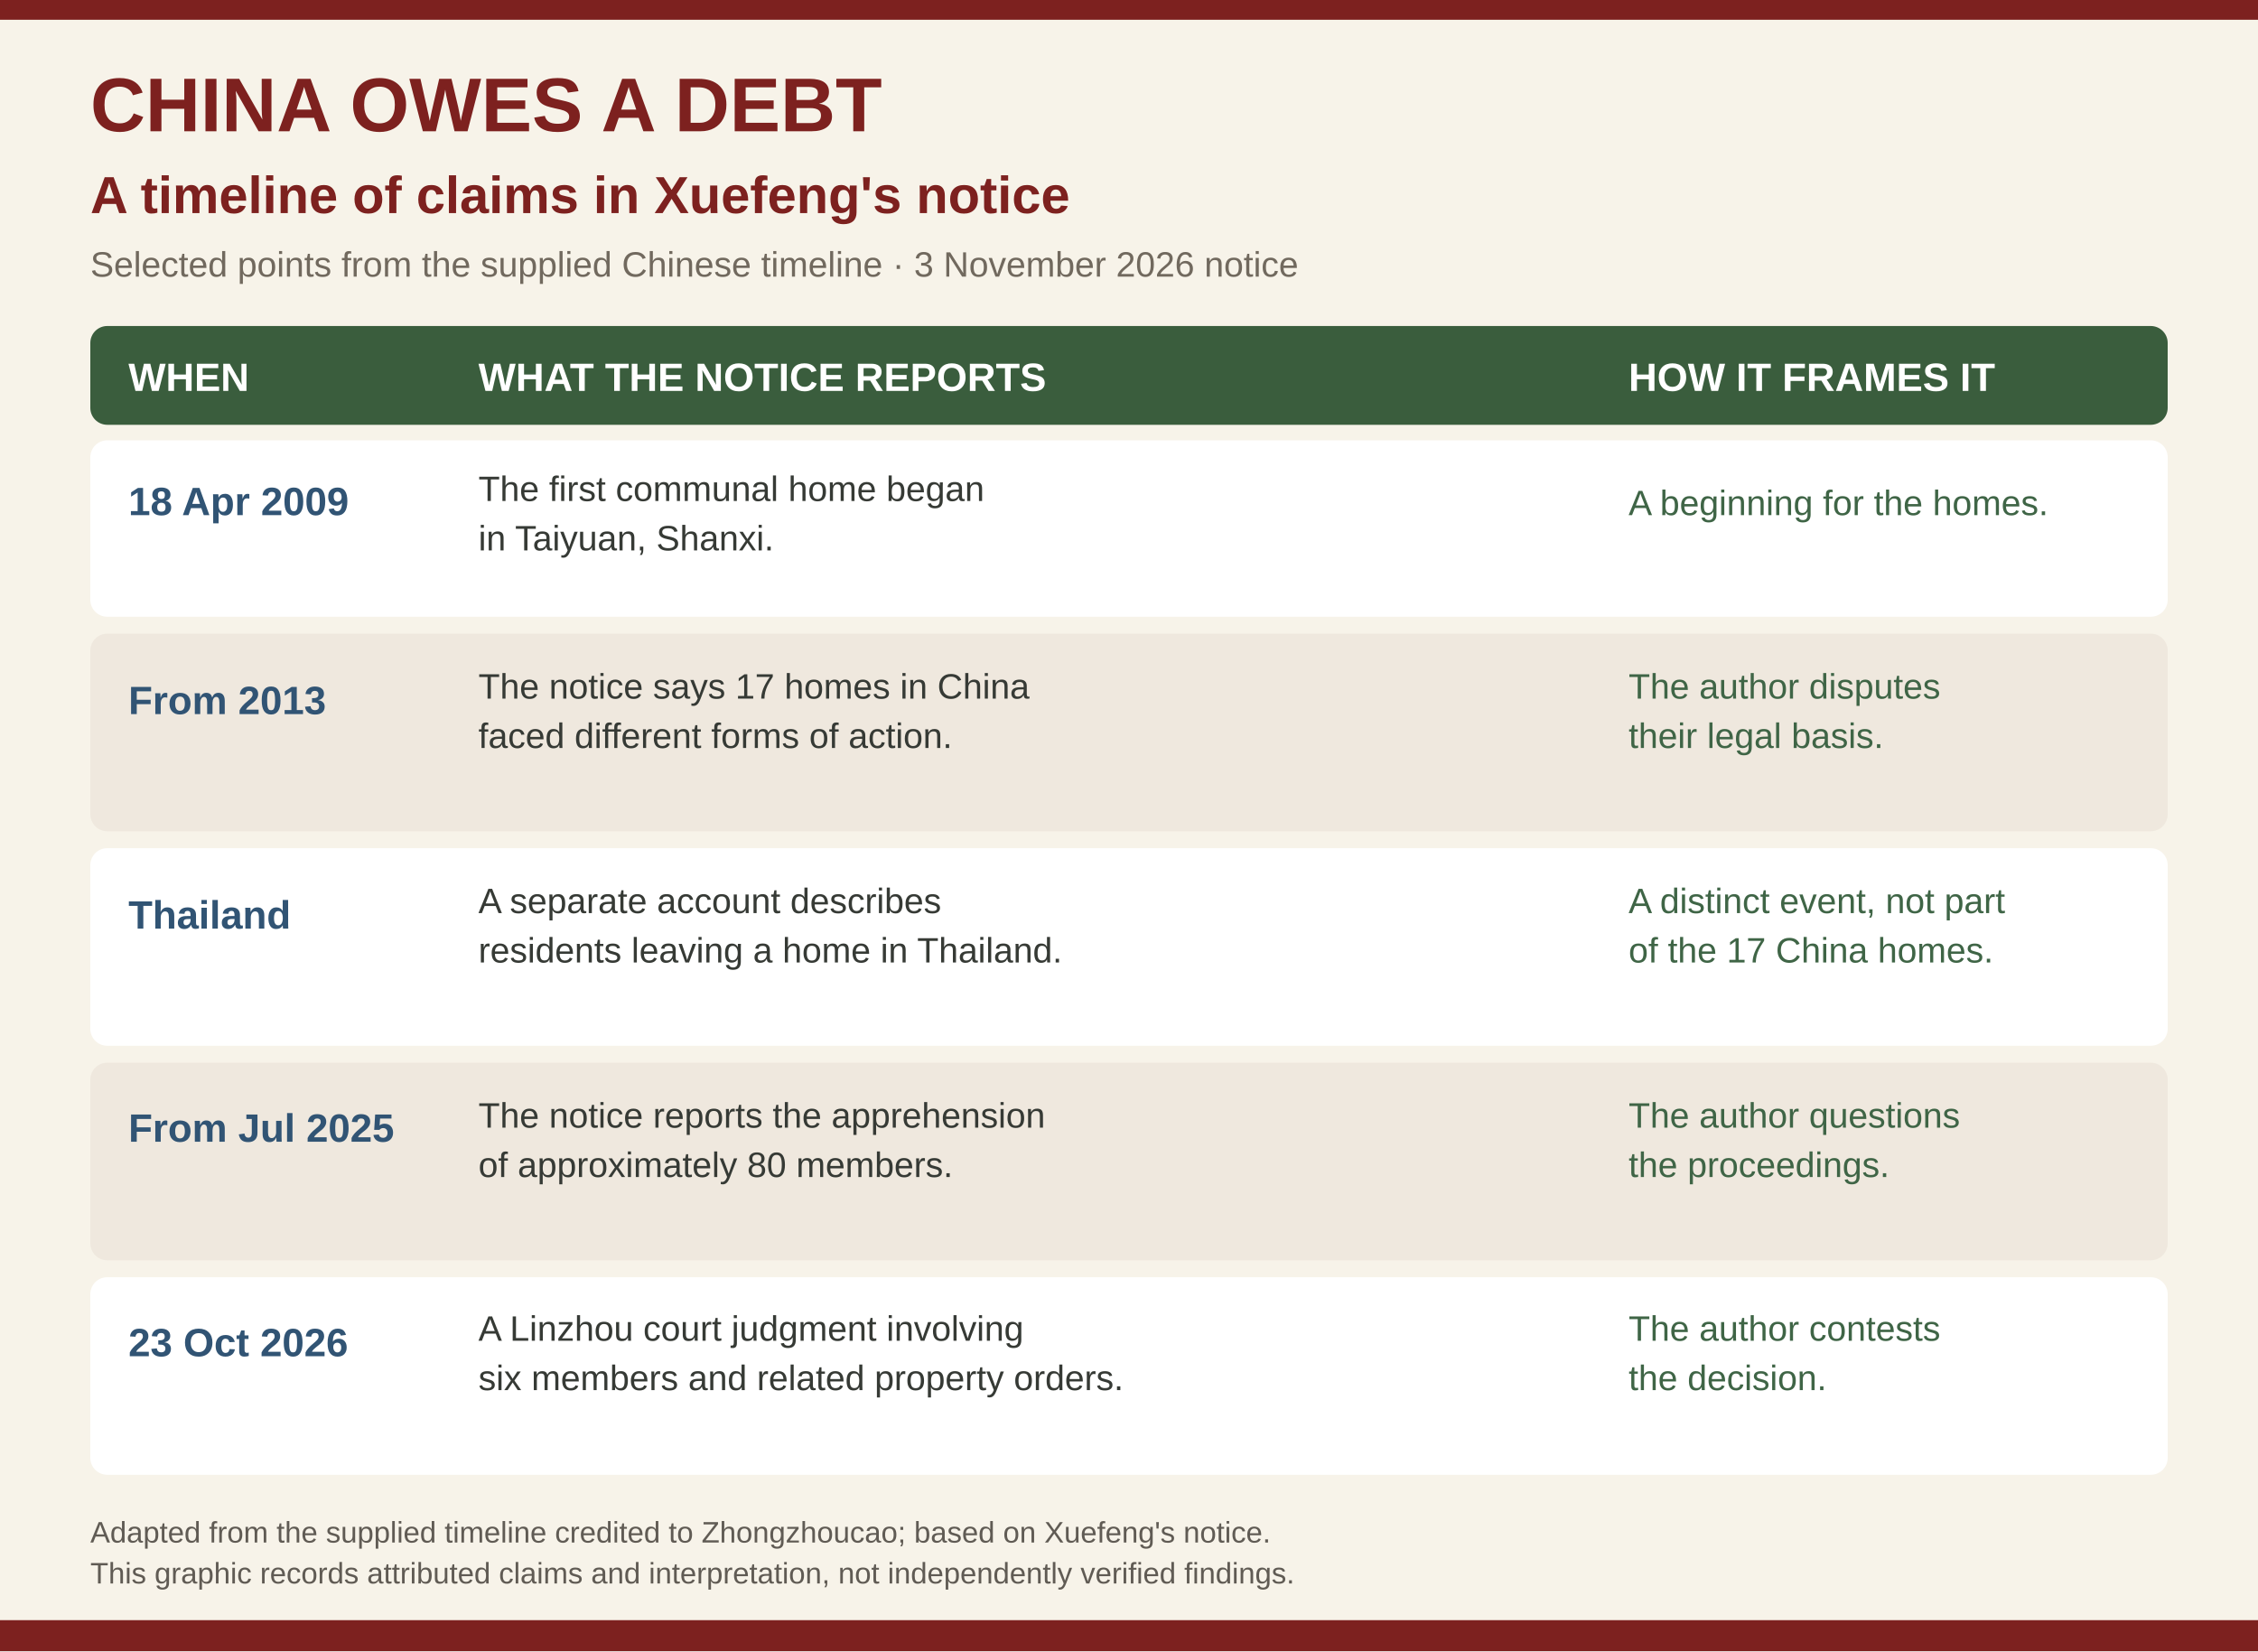
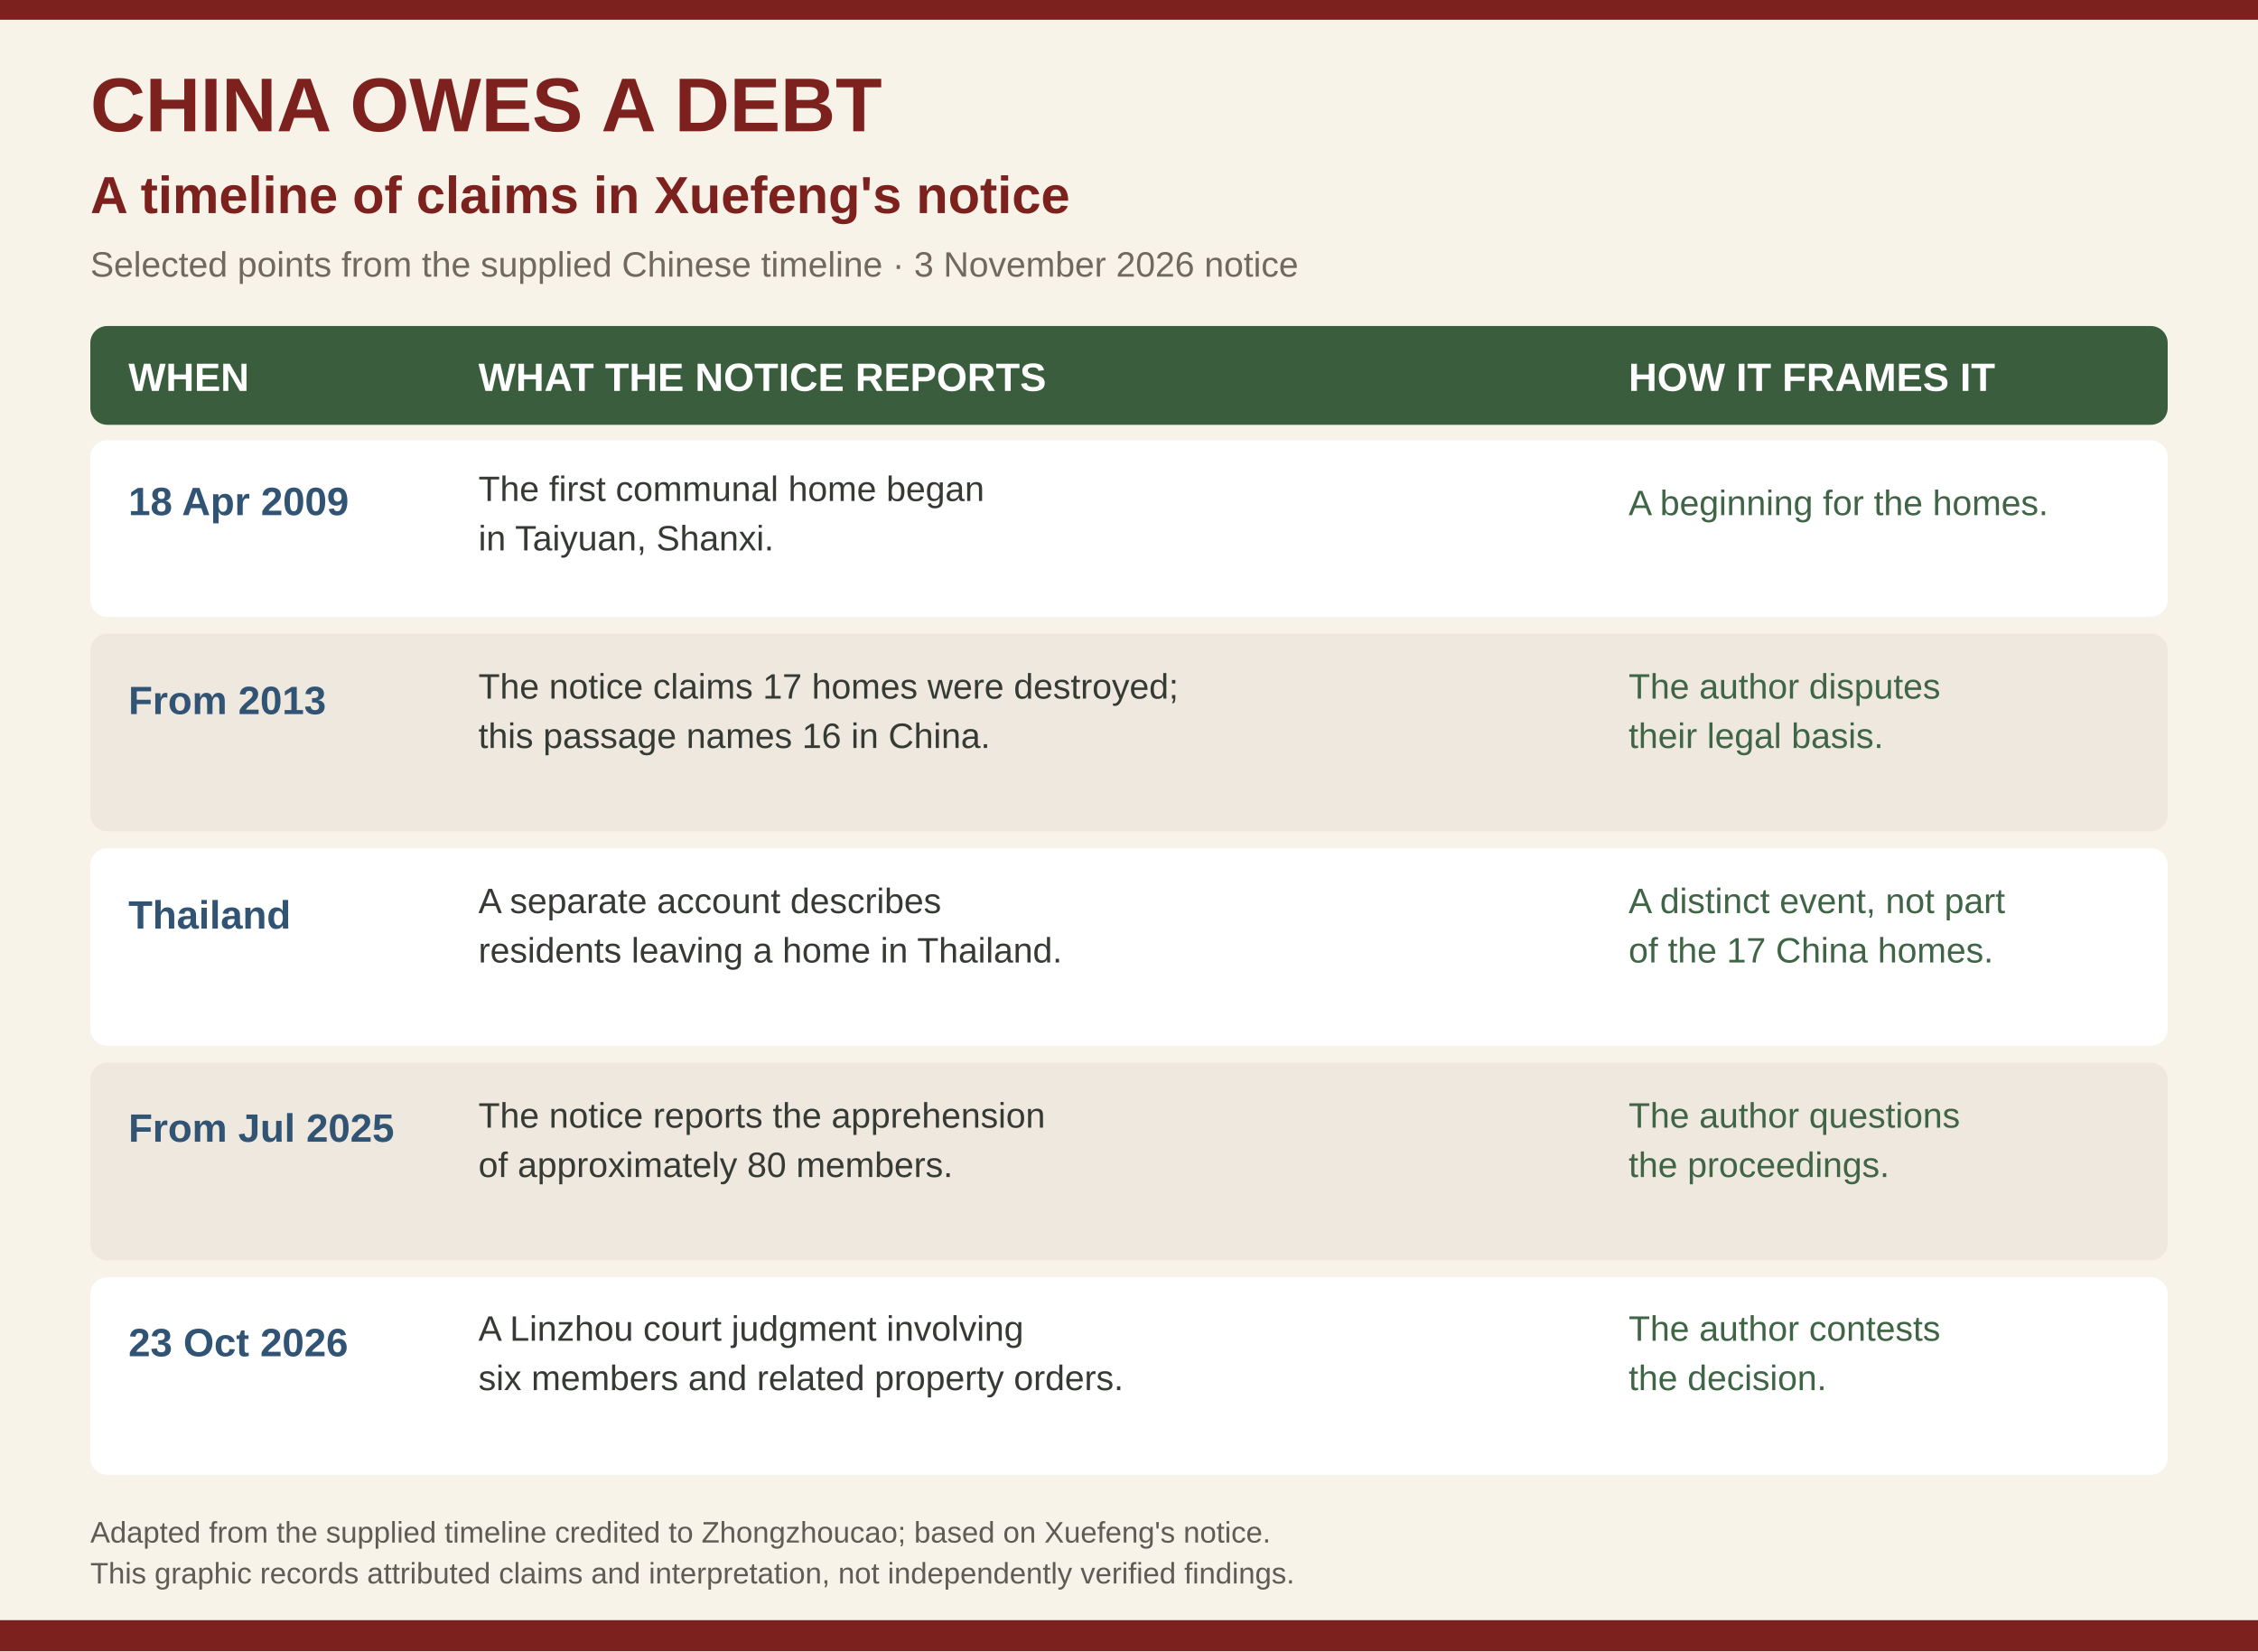
<svg xmlns="http://www.w3.org/2000/svg" width="1600" height="1170" viewBox="0 0 1600 1170" role="img" aria-labelledby="title desc">
  <rect width="1600" height="1170" fill="#f7f3e9" />
  <rect width="1600" height="14" fill="#7d211f" />
  <g font-family="Arial,Helvetica,sans-serif">
    <text x="64" y="93" font-size="54" font-weight="700" fill="#7d211f">CHINA OWES A DEBT</text>
    <text x="64" y="151" font-size="37" font-weight="700" fill="#7d211f">A timeline of claims in Xuefeng's notice</text>
    <text x="64" y="196" font-size="25" fill="#71695e">Selected points from the supplied Chinese timeline · 3 November 2026 notice</text>
    <rect x="64" y="231" width="1472" height="70" rx="12" fill="#3a5d3d" />
    <text x="91" y="277" font-size="28" font-weight="700" fill="white">WHEN</text>
    <text x="339" y="277" font-size="28" font-weight="700" fill="white">WHAT THE NOTICE REPORTS</text>
    <text x="1154" y="277" font-size="28" font-weight="700" fill="white">HOW IT FRAMES IT</text>
    <g font-size="25" fill="#363a35">
      <rect x="64" y="312" width="1472" height="125" rx="12" fill="#ffffff" />
      <text x="91" y="365" font-size="28" font-weight="700" fill="#315474">18 Apr 2009</text>
      <text x="339" y="355">The first communal home began</text>
      <text x="339" y="390">in Taiyuan, Shanxi.</text>
      <text x="1154" y="365" fill="#3f6546">A beginning for the homes.</text>
      <rect x="64" y="449" width="1472" height="140" rx="12" fill="#efe8de" />
      <text x="91" y="506" font-size="28" font-weight="700" fill="#315474">From 2013</text>
-       <text x="339" y="495">The notice says 17 homes in China</text>
-       <text x="339" y="530">faced different forms of action.</text>
+       <text x="339" y="495">The notice claims 17 homes were destroyed;</text>
+       <text x="339" y="530">this passage names 16 in China.</text>
      <text x="1154" y="495" fill="#3f6546">The author disputes</text>
      <text x="1154" y="530" fill="#3f6546">their legal basis.</text>
      <rect x="64" y="601" width="1472" height="140" rx="12" fill="#ffffff" />
      <text x="91" y="658" font-size="28" font-weight="700" fill="#315474">Thailand</text>
      <text x="339" y="647">A separate account describes</text>
      <text x="339" y="682">residents leaving a home in Thailand.</text>
      <text x="1154" y="647" fill="#3f6546">A distinct event, not part</text>
      <text x="1154" y="682" fill="#3f6546">of the 17 China homes.</text>
      <rect x="64" y="753" width="1472" height="140" rx="12" fill="#efe8de" />
      <text x="91" y="809" font-size="28" font-weight="700" fill="#315474">From Jul 2025</text>
      <text x="339" y="799">The notice reports the apprehension</text>
      <text x="339" y="834">of approximately 80 members.</text>
      <text x="1154" y="799" fill="#3f6546">The author questions</text>
      <text x="1154" y="834" fill="#3f6546">the proceedings.</text>
      <rect x="64" y="905" width="1472" height="140" rx="12" fill="#ffffff" />
      <text x="91" y="961" font-size="28" font-weight="700" fill="#315474">23 Oct 2026</text>
      <text x="339" y="950">A Linzhou court judgment involving</text>
      <text x="339" y="985">six members and related property orders.</text>
      <text x="1154" y="950" fill="#3f6546">The author contests</text>
      <text x="1154" y="985" fill="#3f6546">the decision.</text>
    </g>
    <text x="64" y="1093" font-size="21" fill="#605b54">Adapted from the supplied timeline credited to Zhongzhoucao; based on Xuefeng's notice.</text>
    <text x="64" y="1122" font-size="21" fill="#605b54">This graphic records attributed claims and interpretation, not independently verified findings.</text>
  </g>
  <rect x="0" y="1148" width="1600" height="22" fill="#7d211f" />
</svg>
